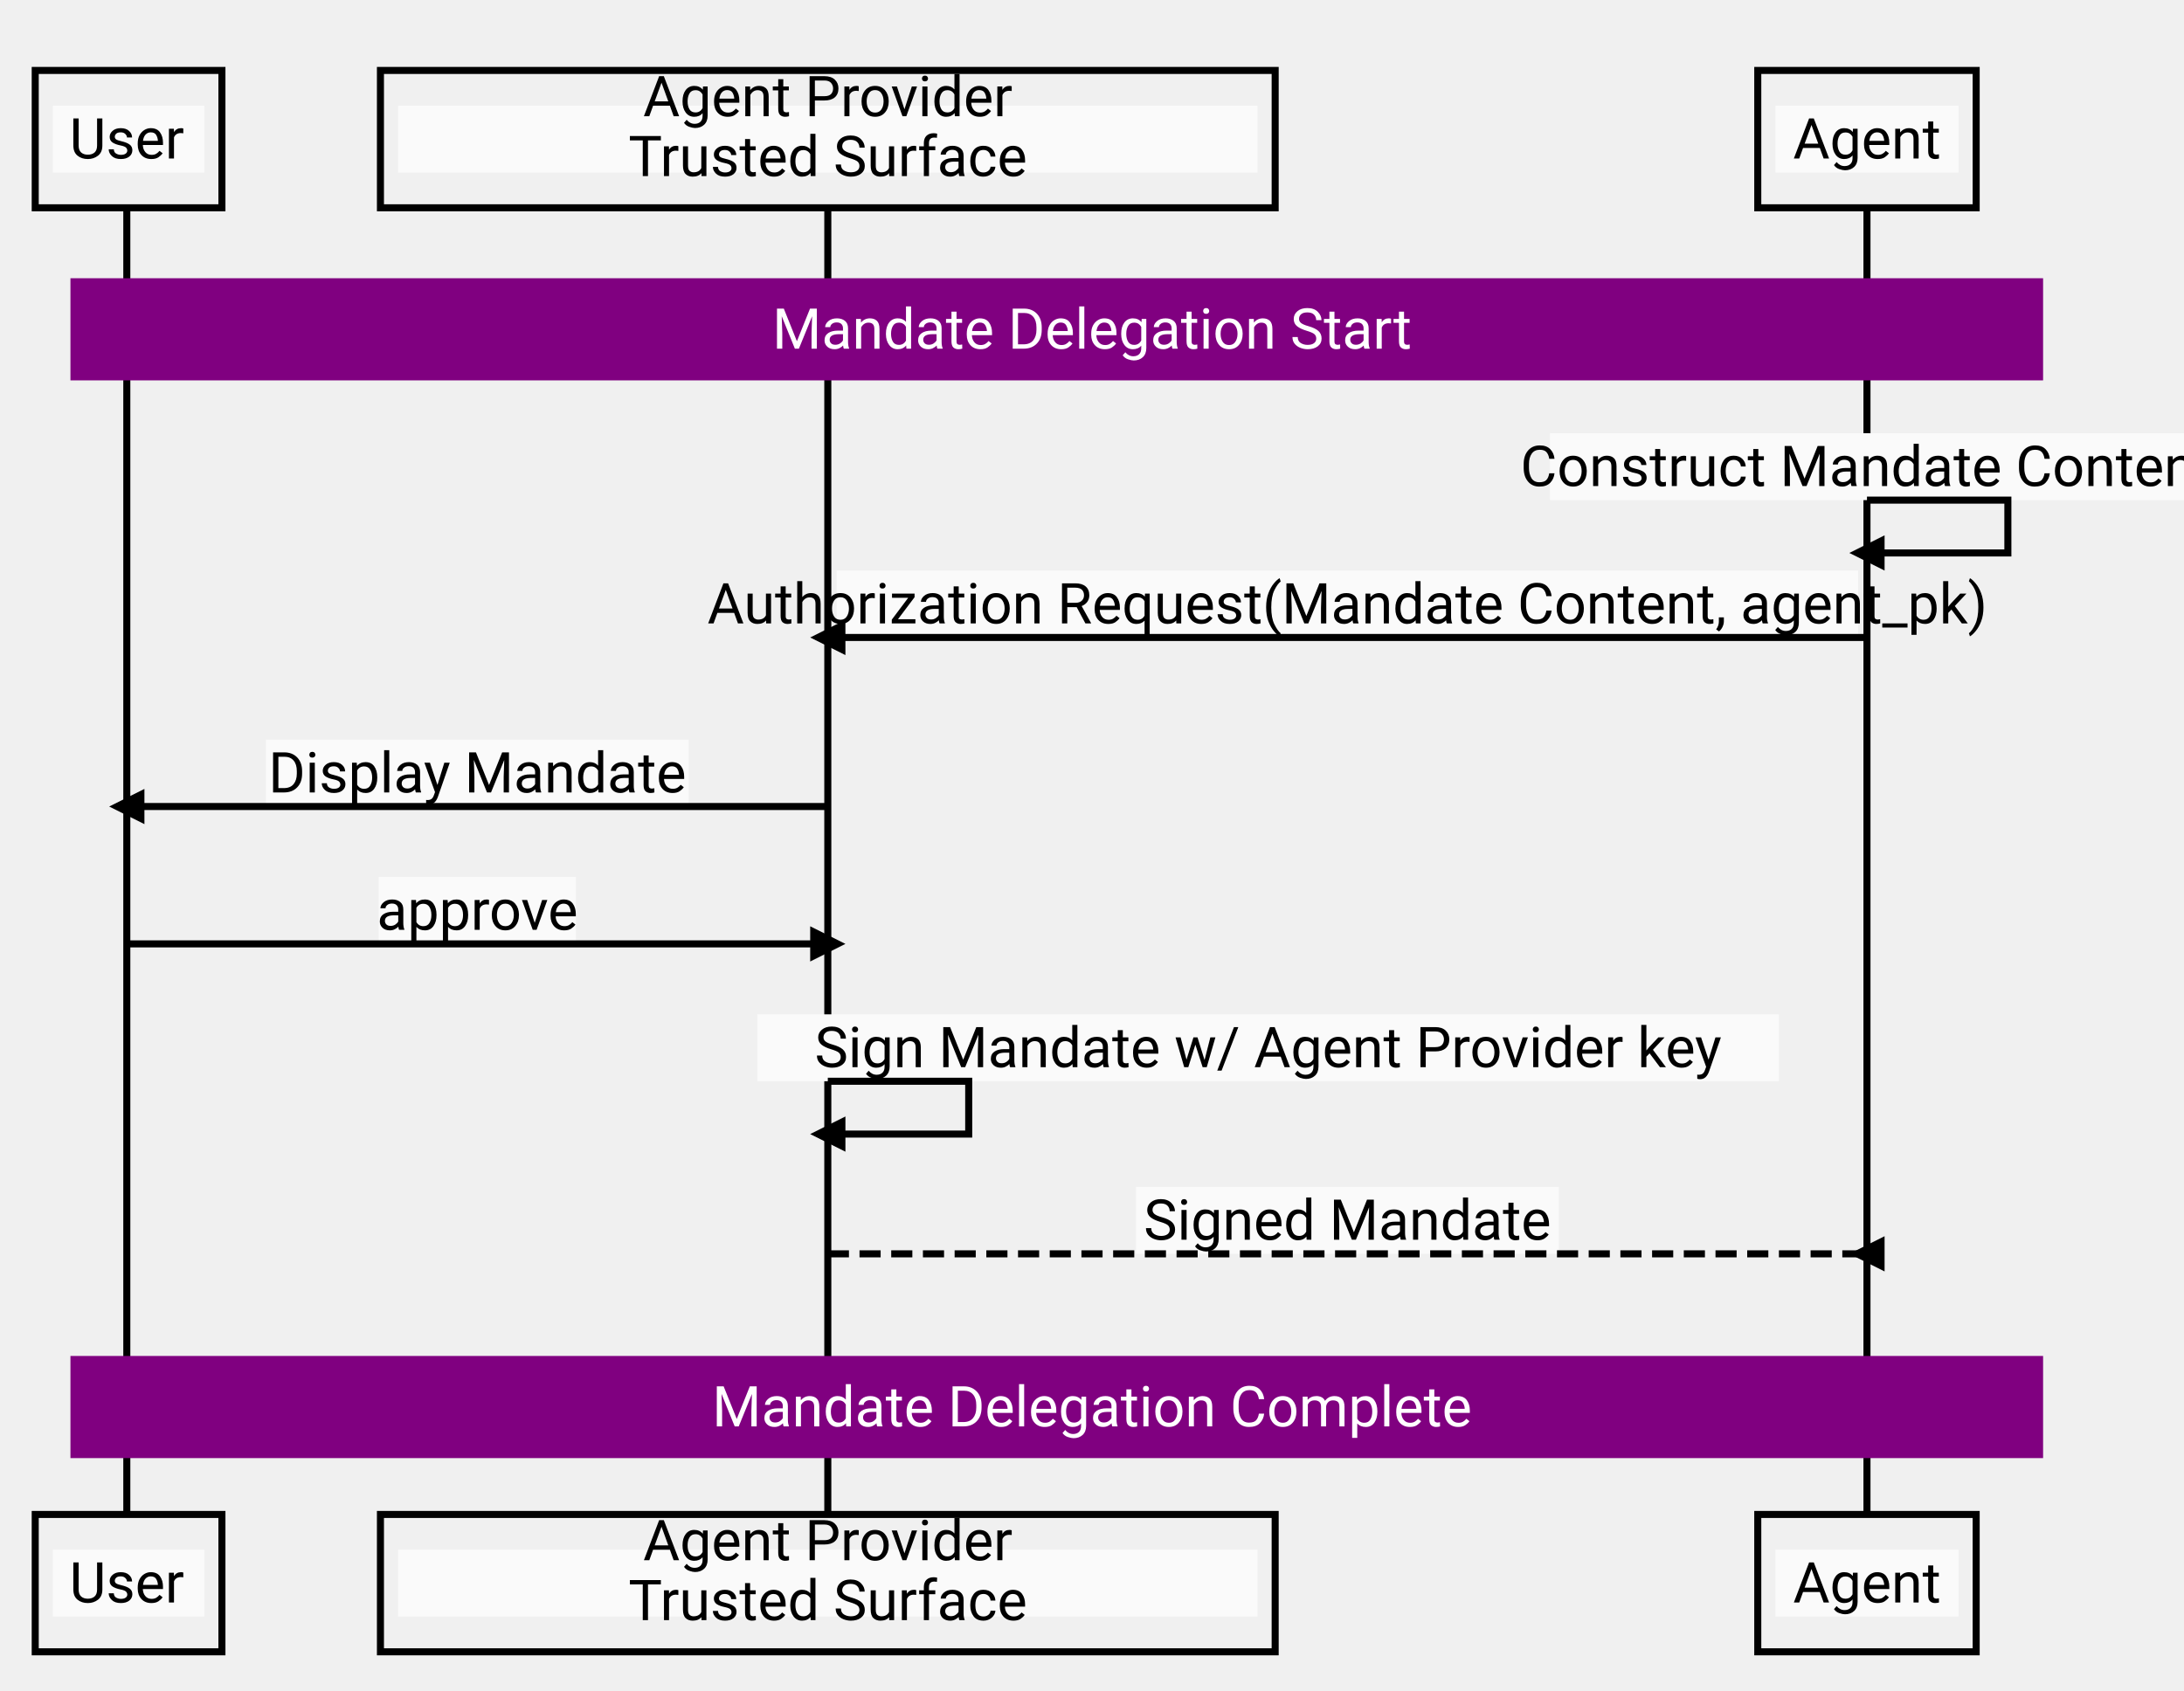
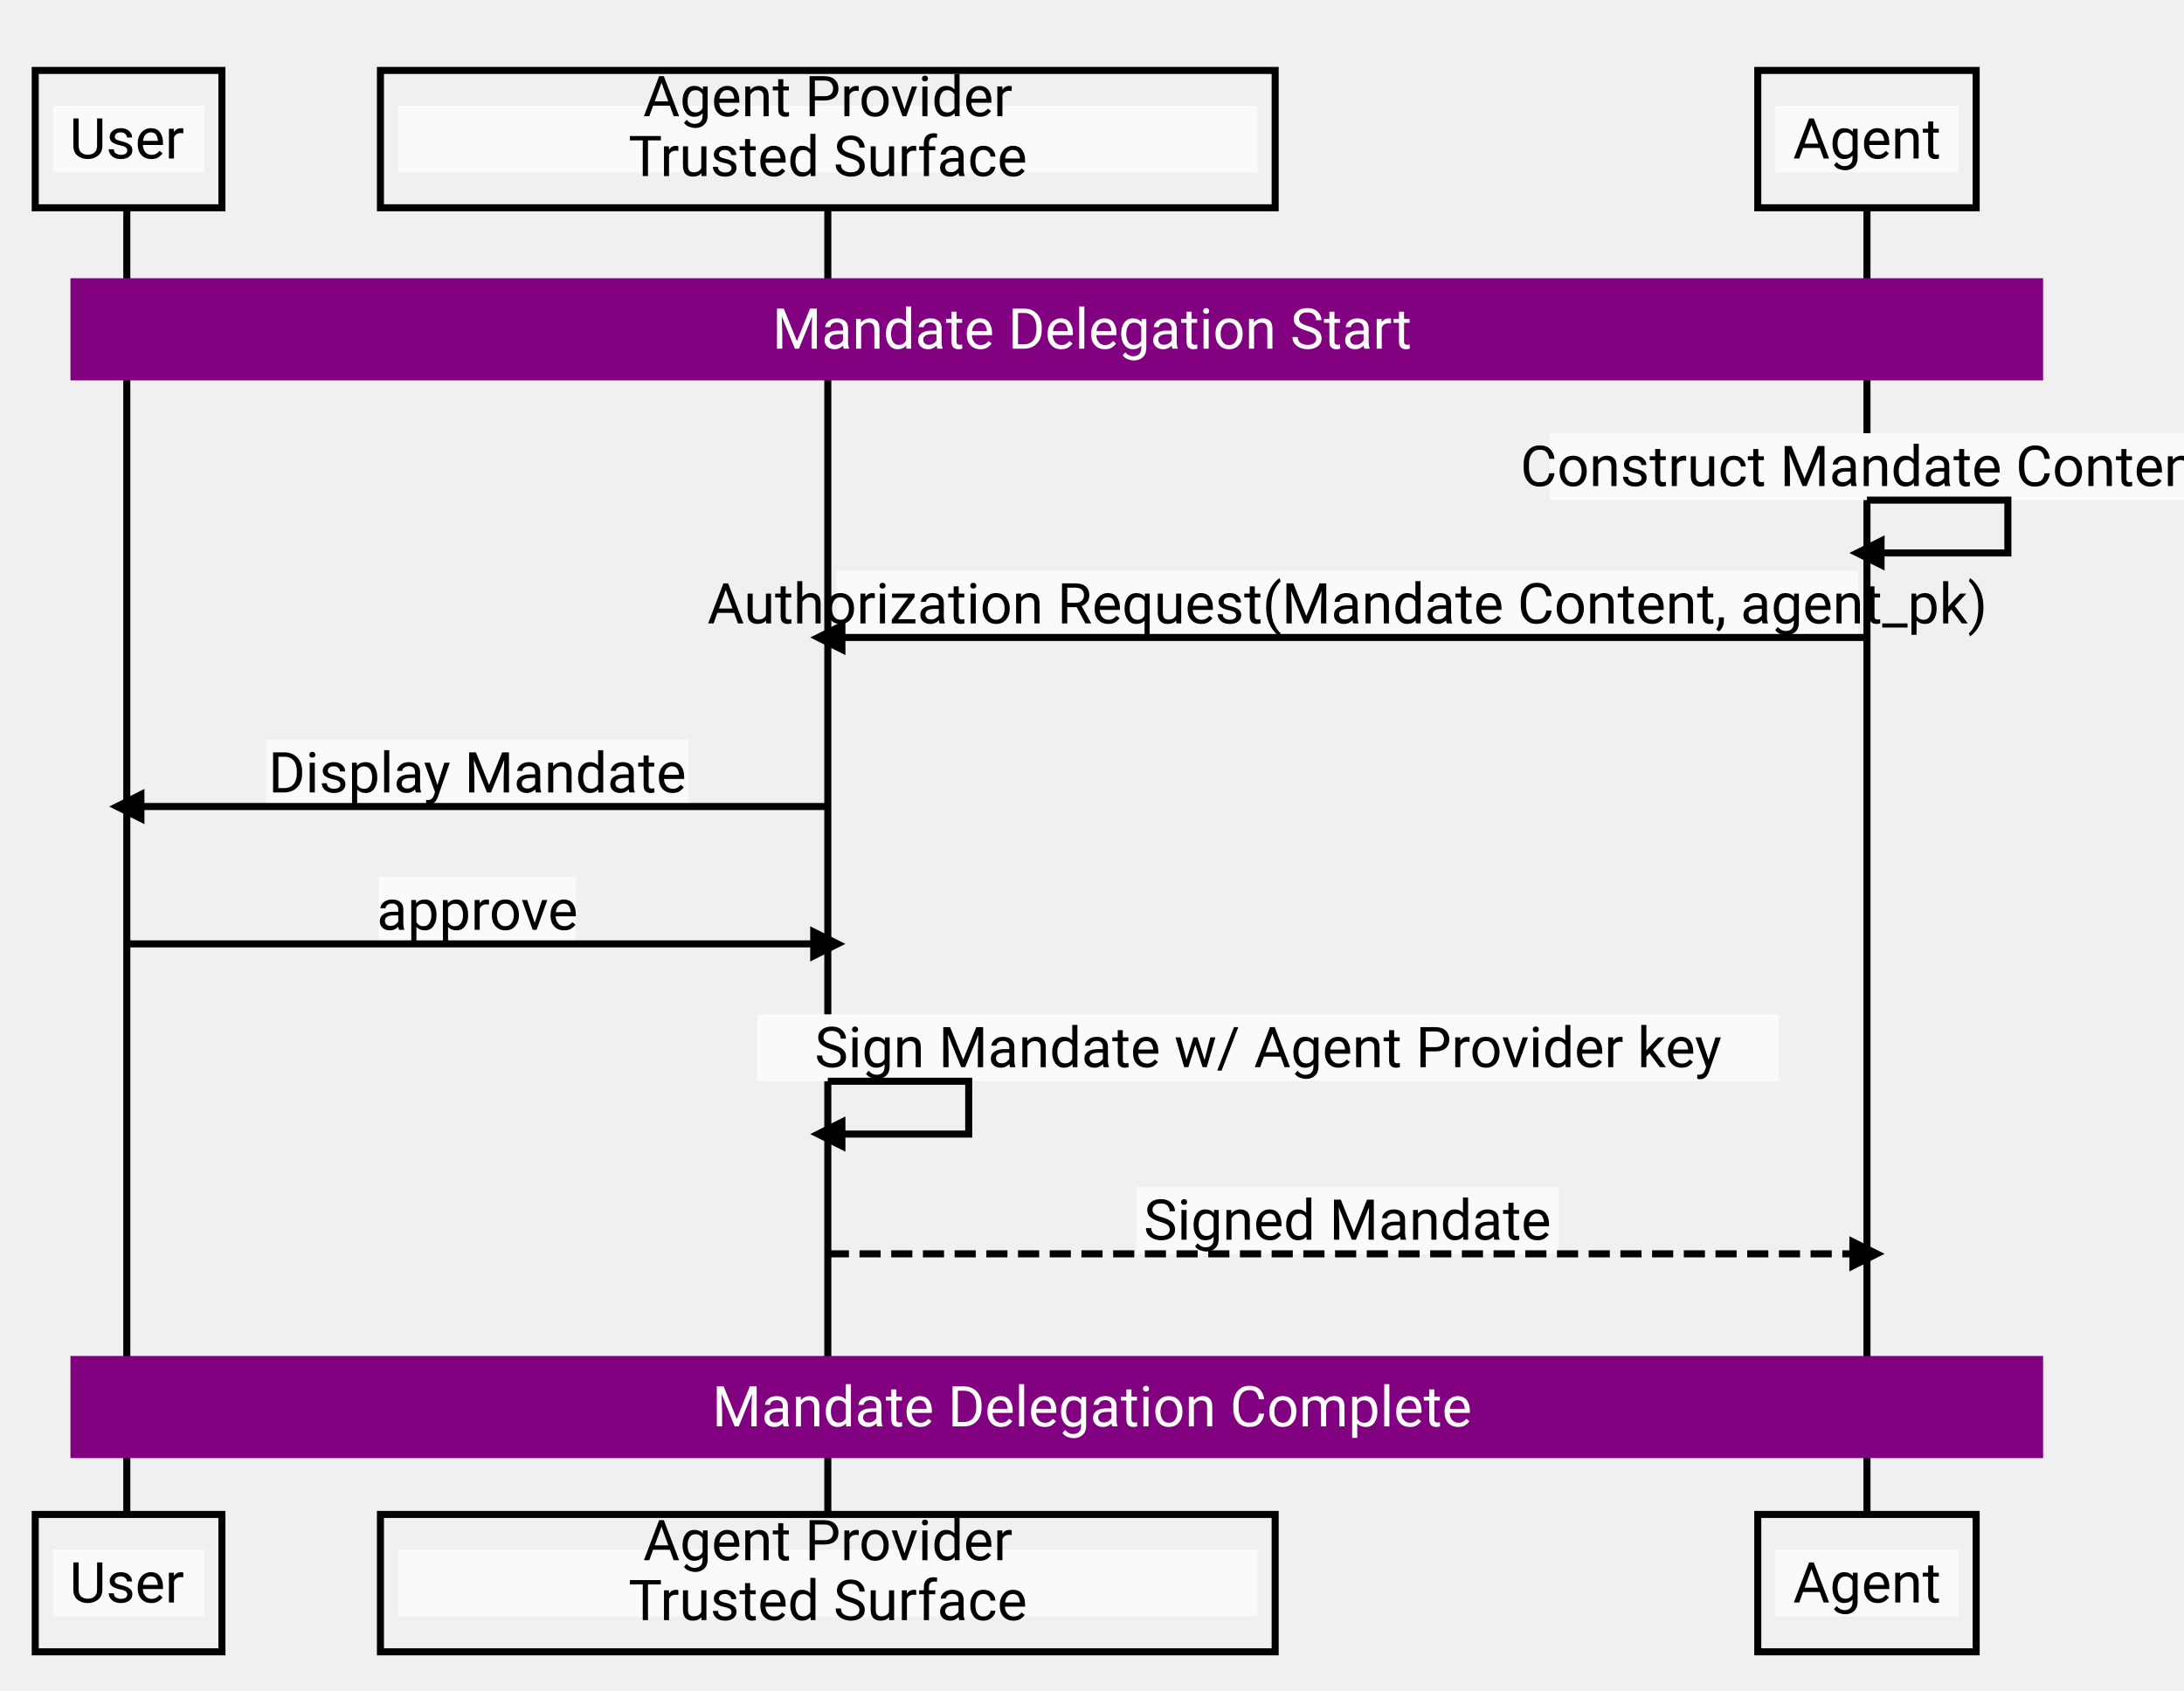
- <svg xmlns="http://www.w3.org/2000/svg" xmlns:xlink="http://www.w3.org/1999/xlink" width="620" height="480">
+ <svg xmlns="http://www.w3.org/2000/svg" xmlns:xlink="http://www.w3.org/1999/xlink" width="620" height="480" viewBox="0 0 620 480">
  <defs style="-webkit-tap-highlight-color: rgba(0, 0, 0, 0);">
    <path stroke-linecap="round" d="M5,0 0,2.5 5,5z" id="raphael-marker-block" style="-webkit-tap-highlight-color: rgba(0, 0, 0, 0);" />
    <marker id="raphael-marker-endblock55-obj0" markerHeight="5" markerWidth="5" orient="auto" refX="2.5" refY="2.5" style="-webkit-tap-highlight-color: rgba(0, 0, 0, 0);">
      <use xlink:href="#raphael-marker-block" transform="rotate(180 2.5 2.5) scale(1,1)" stroke-width="1" fill="#000" stroke="none" style="-webkit-tap-highlight-color: rgba(0, 0, 0, 0);" />
    </marker>
    <marker id="raphael-marker-endblock55-obj1" markerHeight="5" markerWidth="5" orient="auto" refX="2.5" refY="2.5" style="-webkit-tap-highlight-color: rgba(0, 0, 0, 0);">
      <use xlink:href="#raphael-marker-block" transform="rotate(180 2.5 2.5) scale(1,1)" stroke-width="1" fill="#000" stroke="none" style="-webkit-tap-highlight-color: rgba(0, 0, 0, 0);" />
    </marker>
    <marker id="raphael-marker-endblock55-obj2" markerHeight="5" markerWidth="5" orient="auto" refX="2.5" refY="2.5" style="-webkit-tap-highlight-color: rgba(0, 0, 0, 0);">
      <use xlink:href="#raphael-marker-block" transform="rotate(180 2.5 2.5) scale(1,1)" stroke-width="1" fill="#000" stroke="none" style="-webkit-tap-highlight-color: rgba(0, 0, 0, 0);" />
    </marker>
    <marker id="raphael-marker-endblock55-obj3" markerHeight="5" markerWidth="5" orient="auto" refX="2.5" refY="2.5" style="-webkit-tap-highlight-color: rgba(0, 0, 0, 0);">
      <use xlink:href="#raphael-marker-block" transform="rotate(180 2.5 2.5) scale(1,1)" stroke-width="1" fill="#000" stroke="none" style="-webkit-tap-highlight-color: rgba(0, 0, 0, 0);" />
    </marker>
    <marker id="raphael-marker-endblock55-obj4" markerHeight="5" markerWidth="5" orient="auto" refX="2.5" refY="2.5" style="-webkit-tap-highlight-color: rgba(0, 0, 0, 0);">
      <use xlink:href="#raphael-marker-block" transform="rotate(180 2.5 2.5) scale(1,1)" stroke-width="1" fill="#000" stroke="none" style="-webkit-tap-highlight-color: rgba(0, 0, 0, 0);" />
    </marker>
    <marker id="raphael-marker-endblock55-obj5" markerHeight="5" markerWidth="5" orient="auto" refX="2.5" refY="2.5" style="-webkit-tap-highlight-color: rgba(0, 0, 0, 0);">
      <use xlink:href="#raphael-marker-block" transform="rotate(180 2.5 2.5) scale(1,1)" stroke-width="1" fill="#000" stroke="none" style="-webkit-tap-highlight-color: rgba(0, 0, 0, 0);" />
    </marker>
    <marker id="raphael-marker-endblock55-obj6" markerHeight="5" markerWidth="5" orient="auto" refX="2.5" refY="2.5" style="-webkit-tap-highlight-color: rgba(0, 0, 0, 0);">
      <use xlink:href="#raphael-marker-block" transform="rotate(180 2.5 2.5) scale(1,1)" stroke-width="1" fill="#000" stroke="none" style="-webkit-tap-highlight-color: rgba(0, 0, 0, 0);" />
    </marker>
    <marker id="raphael-marker-endblock55-obj7" markerHeight="5" markerWidth="5" orient="auto" refX="2.5" refY="2.5" style="-webkit-tap-highlight-color: rgba(0, 0, 0, 0);">
      <use xlink:href="#raphael-marker-block" transform="rotate(180 2.5 2.5) scale(1,1)" stroke-width="1" fill="#000" stroke="none" style="-webkit-tap-highlight-color: rgba(0, 0, 0, 0);" />
    </marker>
  </defs>
  <rect x="10" y="20" width="53" height="39" rx="0" ry="0" fill="none" stroke="#000000" stroke-width="2" style="-webkit-tap-highlight-color: rgba(0, 0, 0, 0);" />
  <rect x="15" y="30" width="43" height="19" rx="0" ry="0" fill="#fafafa" stroke="none" style="-webkit-tap-highlight-color: rgba(0, 0, 0, 0);" />
  <text x="36" y="39.5" text-anchor="middle" font-family="Roboto" font-size="16px" stroke="none" fill="#000000" style="-webkit-tap-highlight-color: rgba(0, 0, 0, 0); text-anchor: middle; font-family: Roboto; font-size: 16px;">
    <tspan dy="5.5" style="-webkit-tap-highlight-color: rgba(0, 0, 0, 0);">User</tspan>
  </text>
  <rect x="108" y="20" width="254" height="39" rx="0" ry="0" fill="none" stroke="#000000" stroke-width="2" style="-webkit-tap-highlight-color: rgba(0, 0, 0, 0);" />
  <rect x="113" y="30" width="244" height="19" rx="0" ry="0" fill="#fafafa" stroke="none" style="-webkit-tap-highlight-color: rgba(0, 0, 0, 0);" />
  <text x="235" y="33" text-anchor="middle" font-family="Roboto" font-size="16px" stroke="none" fill="#000000" style="-webkit-tap-highlight-color: rgba(0, 0, 0, 0); text-anchor: middle; font-family: Roboto; font-size: 16px;">
    <tspan dy="0" style="-webkit-tap-highlight-color: rgba(0, 0, 0, 0);">Agent Provider</tspan>
  </text>
  <text x="235" y="50" text-anchor="middle" font-family="Roboto" font-size="16px" stroke="none" fill="#000000" style="-webkit-tap-highlight-color: rgba(0, 0, 0, 0); text-anchor: middle; font-family: Roboto; font-size: 16px;">
    <tspan dy="0" style="-webkit-tap-highlight-color: rgba(0, 0, 0, 0);">Trusted Surface</tspan>
  </text>
  <rect x="499" y="20" width="62" height="39" rx="0" ry="0" fill="none" stroke="#000000" stroke-width="2" style="-webkit-tap-highlight-color: rgba(0, 0, 0, 0);" />
  <rect x="504" y="30" width="52" height="19" rx="0" ry="0" fill="#fafafa" stroke="none" style="-webkit-tap-highlight-color: rgba(0, 0, 0, 0);" />
  <text x="530" y="39.5" text-anchor="middle" font-family="Roboto" font-size="16px" stroke="none" fill="#000000" style="-webkit-tap-highlight-color: rgba(0, 0, 0, 0); text-anchor: middle; font-family: Roboto; font-size: 16px;">
    <tspan dy="5.5" style="-webkit-tap-highlight-color: rgba(0, 0, 0, 0);">Agent</tspan>
  </text>
  <path fill="none" stroke="#000000" d="M36,59L36,430" stroke-width="2" style="-webkit-tap-highlight-color: rgba(0, 0, 0, 0);" />
  <path fill="none" stroke="#000000" d="M235,59L235,430" stroke-width="2" style="-webkit-tap-highlight-color: rgba(0, 0, 0, 0);" />
  <path fill="none" stroke="#000000" d="M530,59L530,430" stroke-width="2" style="-webkit-tap-highlight-color: rgba(0, 0, 0, 0);" />
  <rect x="20" y="79" width="560" height="29" rx="0" ry="0" fill="#800080" stroke="none" style="-webkit-tap-highlight-color: rgba(0, 0, 0, 0);" />
  <text x="310" y="93.5" text-anchor="middle" font-family="Roboto" font-size="16px" stroke="none" fill="#ffffff" style="-webkit-tap-highlight-color: rgba(0, 0, 0, 0); text-anchor: middle; font-family: Roboto; font-size: 16px;">
    <tspan dy="5.5" style="-webkit-tap-highlight-color: rgba(0, 0, 0, 0);">Mandate Delegation Start</tspan>
  </text>
  <rect x="440" y="123" width="180" height="19" rx="0" ry="0" fill="#fafafa" stroke="none" style="-webkit-tap-highlight-color: rgba(0, 0, 0, 0);" />
  <text x="530" y="132.5" text-anchor="middle" font-family="Roboto" font-size="16px" stroke="none" fill="#000000" style="-webkit-tap-highlight-color: rgba(0, 0, 0, 0); text-anchor: middle; font-family: Roboto; font-size: 16px;">
    <tspan dy="5.5" style="-webkit-tap-highlight-color: rgba(0, 0, 0, 0);">Construct Mandate Content</tspan>
  </text>
  <path fill="none" stroke="#000000" d="M530,142L570,142L570,157L530,157" stroke-width="2" marker-end="url(#raphael-marker-endblock55-obj0)" stroke-dasharray="none" style="-webkit-tap-highlight-color: rgba(0, 0, 0, 0);" />
  <rect x="237.5" y="162" width="290" height="19" rx="0" ry="0" fill="#fafafa" stroke="none" style="-webkit-tap-highlight-color: rgba(0, 0, 0, 0);" />
  <text x="382.5" y="171.5" text-anchor="middle" font-family="Roboto" font-size="16px" stroke="none" fill="#000000" style="-webkit-tap-highlight-color: rgba(0, 0, 0, 0); text-anchor: middle; font-family: Roboto; font-size: 16px;">
    <tspan dy="5.5" style="-webkit-tap-highlight-color: rgba(0, 0, 0, 0);">Authorization Request(Mandate Content, agent_pk)</tspan>
  </text>
  <path fill="none" stroke="#000000" d="M530,181C530,181,240,181,235,181" stroke-width="2" marker-end="url(#raphael-marker-endblock55-obj1)" stroke-dasharray="none" style="-webkit-tap-highlight-color: rgba(0, 0, 0, 0);" />
  <rect x="75.5" y="210" width="120" height="19" rx="0" ry="0" fill="#fafafa" stroke="none" style="-webkit-tap-highlight-color: rgba(0, 0, 0, 0);" />
  <text x="135.5" y="219.5" text-anchor="middle" font-family="Roboto" font-size="16px" stroke="none" fill="#000000" style="-webkit-tap-highlight-color: rgba(0, 0, 0, 0); text-anchor: middle; font-family: Roboto; font-size: 16px;">
    <tspan dy="5.5" style="-webkit-tap-highlight-color: rgba(0, 0, 0, 0);">Display Mandate</tspan>
  </text>
  <path fill="none" stroke="#000000" d="M235,229C235,229,41,229,36,229" stroke-width="2" marker-end="url(#raphael-marker-endblock55-obj2)" stroke-dasharray="none" style="-webkit-tap-highlight-color: rgba(0, 0, 0, 0);" />
  <rect x="107.5" y="249" width="56" height="19" rx="0" ry="0" fill="#fafafa" stroke="none" style="-webkit-tap-highlight-color: rgba(0, 0, 0, 0);" />
  <text x="135.5" y="258.5" text-anchor="middle" font-family="Roboto" font-size="16px" stroke="none" fill="#000000" style="-webkit-tap-highlight-color: rgba(0, 0, 0, 0); text-anchor: middle; font-family: Roboto; font-size: 16px;">
    <tspan dy="5.5" style="-webkit-tap-highlight-color: rgba(0, 0, 0, 0);">approve</tspan>
  </text>
  <path fill="none" stroke="#000000" d="M36,268C36,268,230,268,235,268" stroke-width="2" marker-end="url(#raphael-marker-endblock55-obj3)" stroke-dasharray="none" style="-webkit-tap-highlight-color: rgba(0, 0, 0, 0);" />
  <rect x="215" y="288" width="290" height="19" rx="0" ry="0" fill="#fafafa" stroke="none" style="-webkit-tap-highlight-color: rgba(0, 0, 0, 0);" />
  <text x="360" y="297.5" text-anchor="middle" font-family="Roboto" font-size="16px" stroke="none" fill="#000000" style="-webkit-tap-highlight-color: rgba(0, 0, 0, 0); text-anchor: middle; font-family: Roboto; font-size: 16px;">
    <tspan dy="5.5" style="-webkit-tap-highlight-color: rgba(0, 0, 0, 0);">Sign Mandate w/ Agent Provider key</tspan>
  </text>
  <path fill="none" stroke="#000000" d="M235,307L275,307L275,322L235,322" stroke-width="2" marker-end="url(#raphael-marker-endblock55-obj4)" stroke-dasharray="none" style="-webkit-tap-highlight-color: rgba(0, 0, 0, 0);" />
  <rect x="322.5" y="337" width="120" height="19" rx="0" ry="0" fill="#fafafa" stroke="none" style="-webkit-tap-highlight-color: rgba(0, 0, 0, 0);" />
  <text x="382.5" y="346.5" text-anchor="middle" font-family="Roboto" font-size="16px" stroke="none" fill="#000000" style="-webkit-tap-highlight-color: rgba(0, 0, 0, 0); text-anchor: middle; font-family: Roboto; font-size: 16px;">
    <tspan dy="5.5" style="-webkit-tap-highlight-color: rgba(0, 0, 0, 0);">Signed Mandate</tspan>
  </text>
-   <path fill="none" stroke="#000000" d="M235,356C235,356,535,356,530,356" stroke-width="2" marker-end="url(#raphael-marker-endblock55-obj5)" stroke-dasharray="6,3" style="-webkit-tap-highlight-color: rgba(0, 0, 0, 0);" />
+   <path fill="none" stroke="#000000" d="M235,356C235,356,525,356,530,356" stroke-width="2" marker-end="url(#raphael-marker-endblock55-obj5)" stroke-dasharray="6,3" style="-webkit-tap-highlight-color: rgba(0, 0, 0, 0);" />
  <rect x="20" y="385" width="560" height="29" rx="0" ry="0" fill="#800080" stroke="none" style="-webkit-tap-highlight-color: rgba(0, 0, 0, 0);" />
  <text x="310" y="399.5" text-anchor="middle" font-family="Roboto" font-size="16px" stroke="none" fill="#ffffff" style="-webkit-tap-highlight-color: rgba(0, 0, 0, 0); text-anchor: middle; font-family: Roboto; font-size: 16px;">
    <tspan dy="5.5" style="-webkit-tap-highlight-color: rgba(0, 0, 0, 0);">Mandate Delegation Complete</tspan>
  </text>
  <rect x="10" y="430" width="53" height="39" rx="0" ry="0" fill="none" stroke="#000000" stroke-width="2" style="-webkit-tap-highlight-color: rgba(0, 0, 0, 0);" />
  <rect x="15" y="440" width="43" height="19" rx="0" ry="0" fill="#fafafa" stroke="none" style="-webkit-tap-highlight-color: rgba(0, 0, 0, 0);" />
  <text x="36" y="449.5" text-anchor="middle" font-family="Roboto" font-size="16px" stroke="none" fill="#000000" style="-webkit-tap-highlight-color: rgba(0, 0, 0, 0); text-anchor: middle; font-family: Roboto; font-size: 16px;">
    <tspan dy="5.5" style="-webkit-tap-highlight-color: rgba(0, 0, 0, 0);">User</tspan>
  </text>
  <rect x="108" y="430" width="254" height="39" rx="0" ry="0" fill="none" stroke="#000000" stroke-width="2" style="-webkit-tap-highlight-color: rgba(0, 0, 0, 0);" />
  <rect x="113" y="440" width="244" height="19" rx="0" ry="0" fill="#fafafa" stroke="none" style="-webkit-tap-highlight-color: rgba(0, 0, 0, 0);" />
  <text x="235" y="443" text-anchor="middle" font-family="Roboto" font-size="16px" stroke="none" fill="#000000" style="-webkit-tap-highlight-color: rgba(0, 0, 0, 0); text-anchor: middle; font-family: Roboto; font-size: 16px;">
    <tspan dy="0" style="-webkit-tap-highlight-color: rgba(0, 0, 0, 0);">Agent Provider</tspan>
  </text>
  <text x="235" y="460" text-anchor="middle" font-family="Roboto" font-size="16px" stroke="none" fill="#000000" style="-webkit-tap-highlight-color: rgba(0, 0, 0, 0); text-anchor: middle; font-family: Roboto; font-size: 16px;">
    <tspan dy="0" style="-webkit-tap-highlight-color: rgba(0, 0, 0, 0);">Trusted Surface</tspan>
  </text>
  <rect x="499" y="430" width="62" height="39" rx="0" ry="0" fill="none" stroke="#000000" stroke-width="2" style="-webkit-tap-highlight-color: rgba(0, 0, 0, 0);" />
  <rect x="504" y="440" width="52" height="19" rx="0" ry="0" fill="#fafafa" stroke="none" style="-webkit-tap-highlight-color: rgba(0, 0, 0, 0);" />
  <text x="530" y="449.5" text-anchor="middle" font-family="Roboto" font-size="16px" stroke="none" fill="#000000" style="-webkit-tap-highlight-color: rgba(0, 0, 0, 0); text-anchor: middle; font-family: Roboto; font-size: 16px;">
    <tspan dy="5.5" style="-webkit-tap-highlight-color: rgba(0, 0, 0, 0);">Agent</tspan>
  </text>
</svg>
